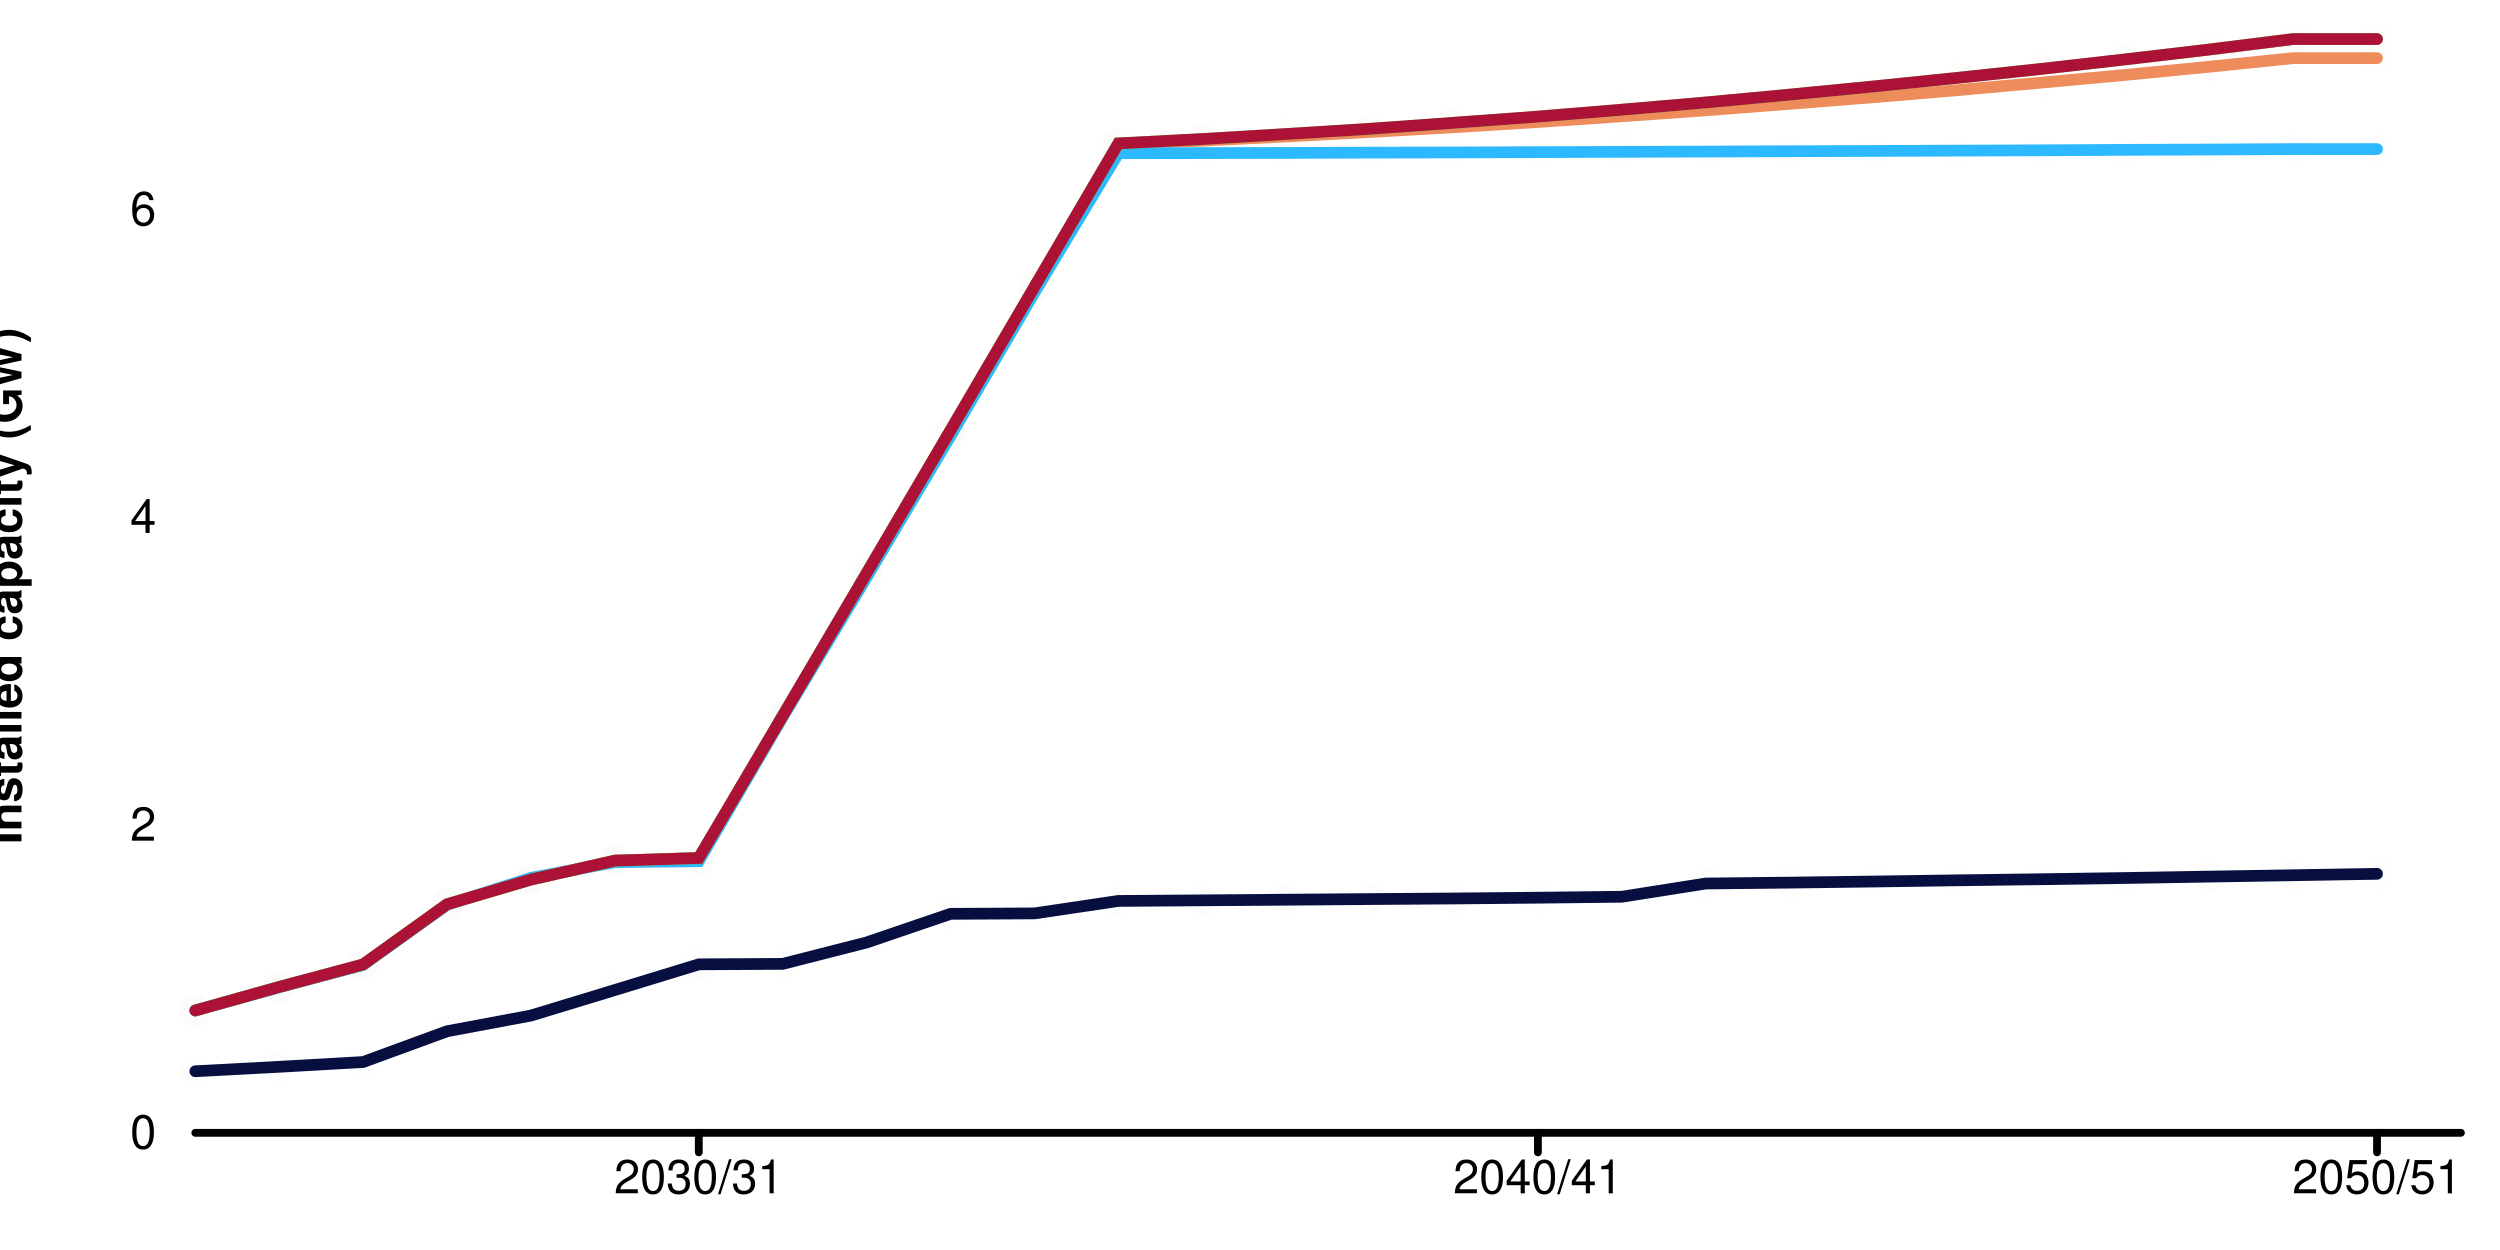
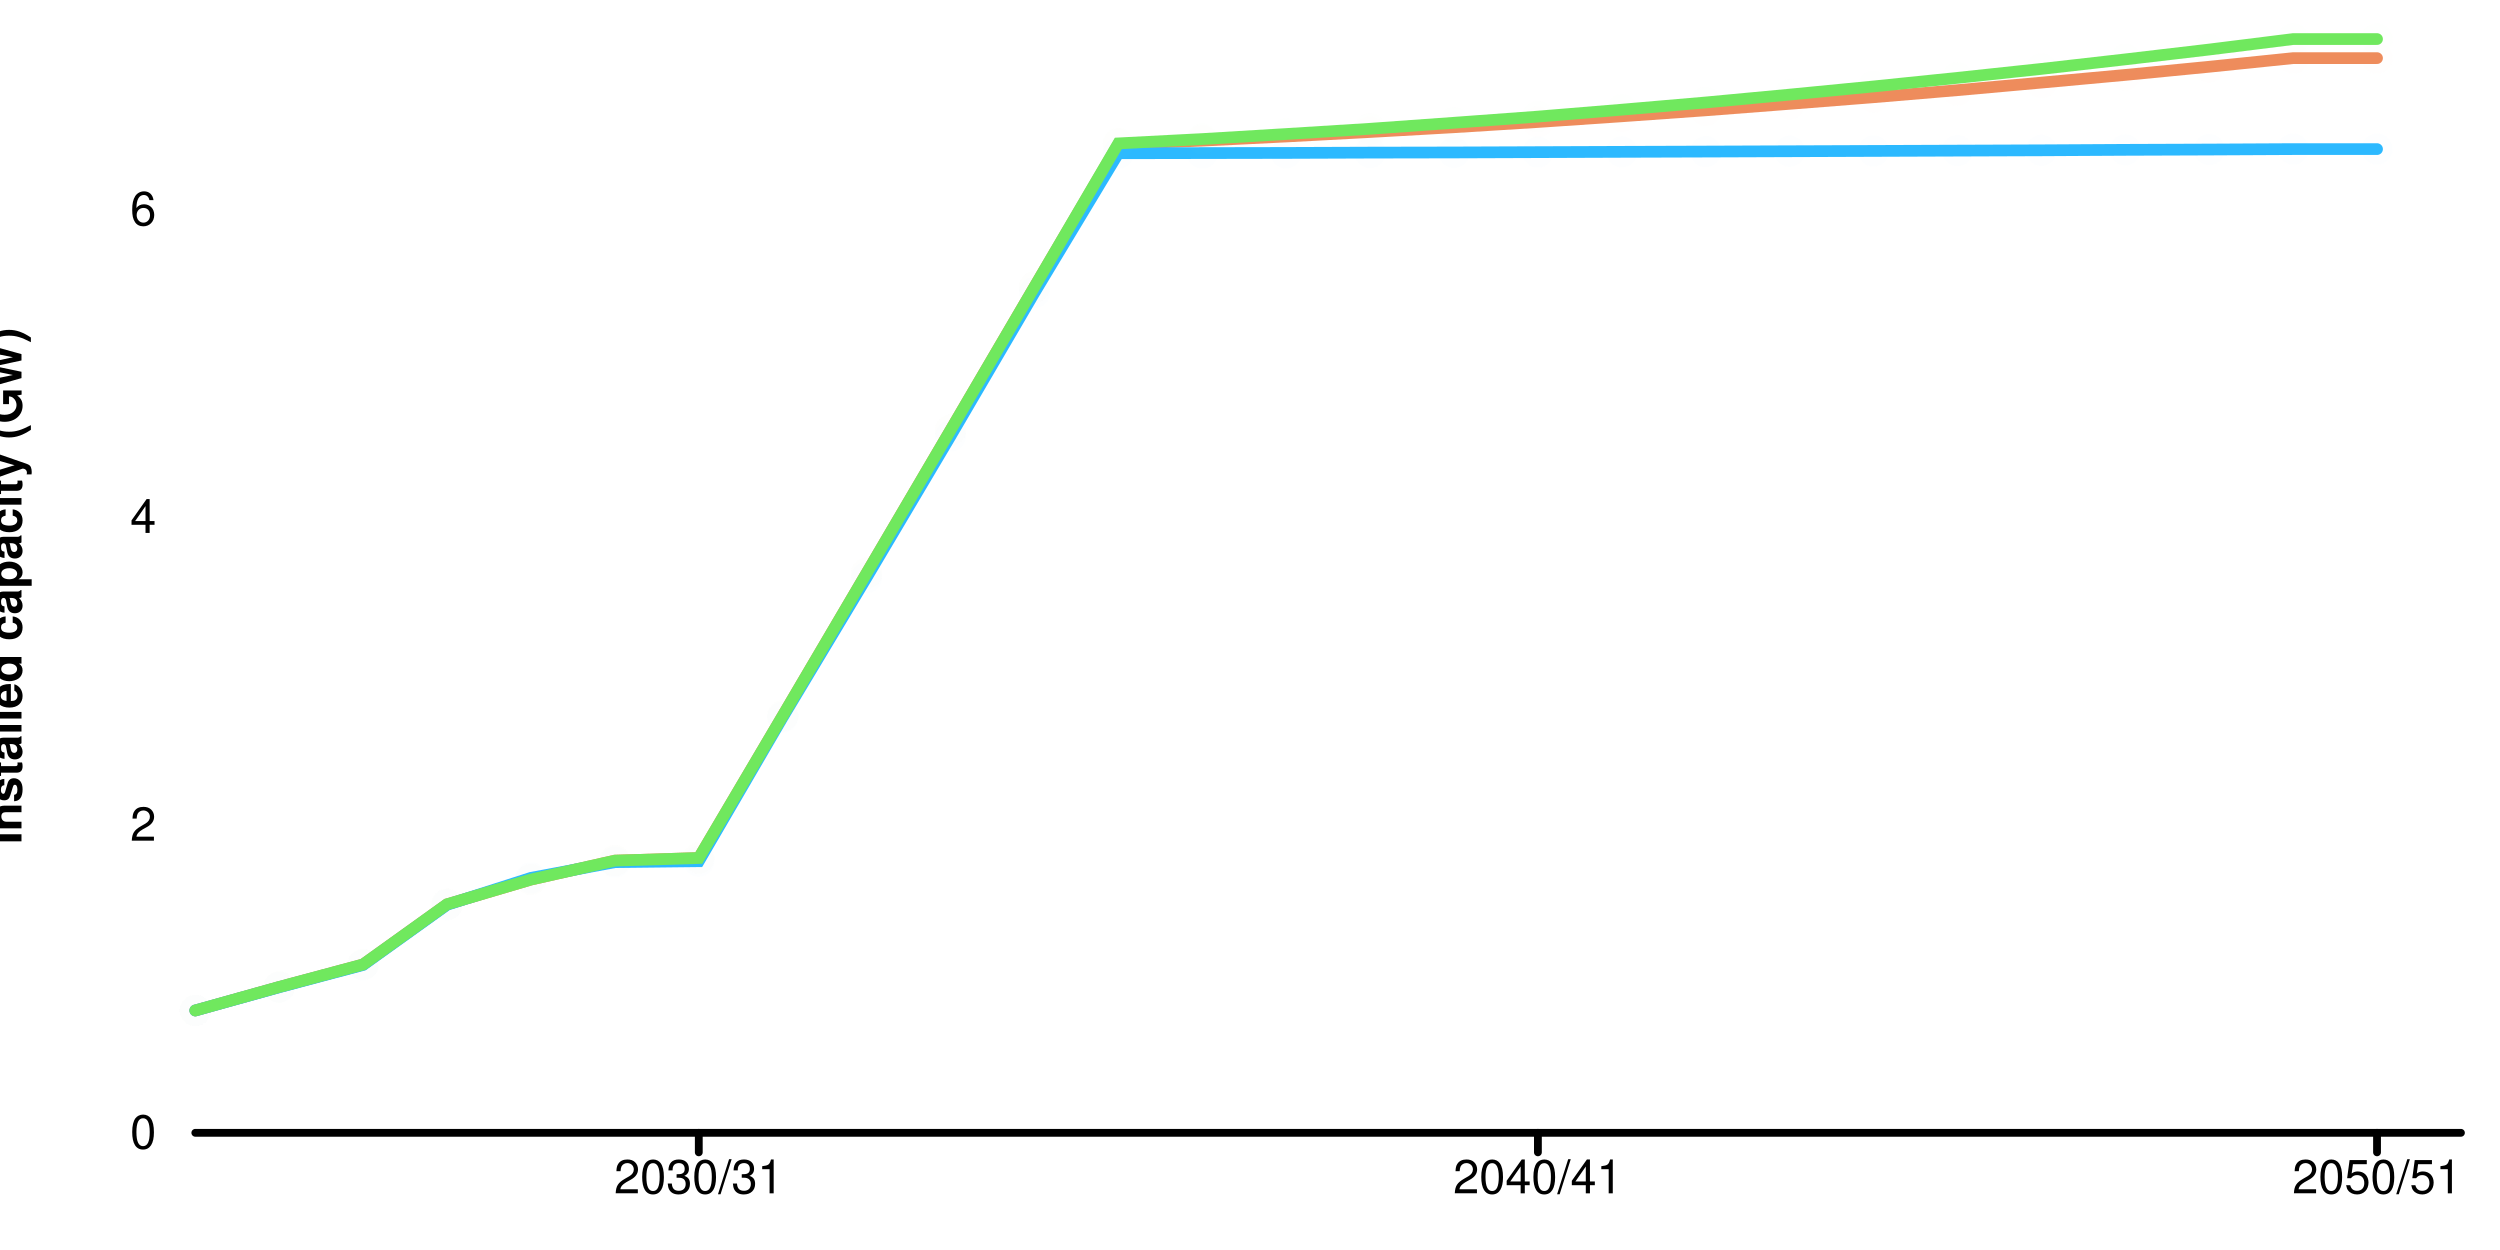
<svg xmlns="http://www.w3.org/2000/svg" width="640" height="320" viewBox="0 0 640 320" preserveAspectRatio="xMinYMin meet" overflow="visible" class="oi-chart-main" data-type="line-chart">
  <defs>
    <style>
	.series path.line { fill-opacity: 0; }
	.series path.line.dotted { stroke-dasharray: 12 20 }
	.series:hover path.line, .series.on path.line { stroke-width: 5; }
	.series .marker { opacity:0.01; }
	.series:hover .marker, .series.active .marker, .series .marker.selected { opacity:1!important; }
	.series .marker:hover, .series .marker.on { r: 6px!important; fill: black; }
	.grid { font-family: "Helvetica Neue",Helvetica,Arial,"Lucida Grande",sans-serif; }
	.grid line { stroke: rgb(0,0,0); stroke-width: 2; stroke-linecap: round; }
	.grid.grid-x text { text-anchor: middle; dominant-baseline: hanging; transform: translateY(10px); }
	.grid.grid-y text { text-anchor: end; dominant-baseline: middle; transform: translateX(-10px); }
	</style>
  </defs>
  <g class="grid grid-y">
    <line x1="50" y1="290" x2="630" y2="290" data-left="50" />
    <text x="50" y="290" text-anchor="end">0</text>
    <text x="50" y="211.216" text-anchor="end">2</text>
    <text x="50" y="132.431" text-anchor="end">4</text>
    <text x="50" y="53.647" text-anchor="end">6</text>
    <text style="text-anchor:middle;dominant-baseline:hanging;font-weight:bold;transform: translateY(150px) rotate(-90deg);">Installed capacity (GW)</text>
  </g>
  <g class="grid grid-x">
    <line class="tick" x1="178.889" y1="290" x2="178.889" y2="295" />
    <text x="178.889" y="290" text-anchor="middle">2030/31</text>
    <line class="tick" x1="393.704" y1="290" x2="393.704" y2="295" />
    <text x="393.704" y="290" text-anchor="middle">2040/41</text>
    <line class="tick" x1="608.519" y1="290" x2="608.519" y2="295" />
    <text x="608.519" y="290" text-anchor="middle">2050/51</text>
    <text style="text-anchor:middle;dominant-baseline:hanging;font-weight:bold;transform: translateY(150px) rotate(-90deg);" />
  </g>
  <g class="data-layer" role="table">
    <g data-scenario="electric-engagement" class="series series-1" tabindex="0" role="row" aria-label="Series: Electric Engagement" data-series="1">
      <path d="M 50.00,258.68L 71.48,252.66L 92.96,246.90L 114.44,231.50L 135.93,225.16L 157.41,220.32L 178.89,219.65L 200.37,183.25L 221.85,146.73L 243.33,110.14L 264.81,73.46L 286.30,36.90L 307.78,36.00L 329.26,34.94L 350.74,33.79L 372.22,32.57L 393.70,31.23L 415.19,29.77L 436.67,28.24L 458.15,26.58L 479.63,24.89L 501.11,23.08L 522.59,21.15L 544.07,19.18L 565.56,17.09L 587.04,14.88L 608.52,14.88" id="Electric Engagement" class="line" stroke="#EE8C5C" stroke-width="3" stroke-linecap="round" />
      <circle class="marker" cx="50.00" cy="258.68" data-y="0.795" data-x="2024/25" data-i="0" data-series="1" r="4" fill="#EE8C5C" roll="cell" />
      <circle class="marker" cx="71.48" cy="252.66" data-y="0.948" data-x="2025/26" data-i="1" data-series="1" r="4" fill="#EE8C5C" roll="cell" />
      <circle class="marker" cx="92.96" cy="246.90" data-y="1.094" data-x="2026/27" data-i="2" data-series="1" r="4" fill="#EE8C5C" roll="cell" />
      <circle class="marker" cx="114.44" cy="231.50" data-y="1.485" data-x="2027/28" data-i="3" data-series="1" r="4" fill="#EE8C5C" roll="cell" />
      <circle class="marker" cx="135.93" cy="225.16" data-y="1.646" data-x="2028/29" data-i="4" data-series="1" r="4" fill="#EE8C5C" roll="cell" />
      <circle class="marker" cx="157.41" cy="220.32" data-y="1.769" data-x="2029/30" data-i="5" data-series="1" r="4" fill="#EE8C5C" roll="cell" />
      <circle class="marker" cx="178.89" cy="219.65" data-y="1.786" data-x="2030/31" data-i="6" data-series="1" r="4" fill="#EE8C5C" roll="cell" />
      <circle class="marker" cx="200.37" cy="183.25" data-y="2.710" data-x="2031/32" data-i="7" data-series="1" r="4" fill="#EE8C5C" roll="cell" />
      <circle class="marker" cx="221.85" cy="146.73" data-y="3.637" data-x="2032/33" data-i="8" data-series="1" r="4" fill="#EE8C5C" roll="cell" />
      <circle class="marker" cx="243.33" cy="110.14" data-y="4.566" data-x="2033/34" data-i="9" data-series="1" r="4" fill="#EE8C5C" roll="cell" />
      <circle class="marker" cx="264.81" cy="73.46" data-y="5.497" data-x="2034/35" data-i="10" data-series="1" r="4" fill="#EE8C5C" roll="cell" />
      <circle class="marker" cx="286.30" cy="36.90" data-y="6.425" data-x="2035/36" data-i="11" data-series="1" r="4" fill="#EE8C5C" roll="cell" />
      <circle class="marker" cx="307.78" cy="36.00" data-y="6.448" data-x="2036/37" data-i="12" data-series="1" r="4" fill="#EE8C5C" roll="cell" />
      <circle class="marker" cx="329.26" cy="34.94" data-y="6.475" data-x="2037/38" data-i="13" data-series="1" r="4" fill="#EE8C5C" roll="cell" />
      <circle class="marker" cx="350.74" cy="33.79" data-y="6.504" data-x="2038/39" data-i="14" data-series="1" r="4" fill="#EE8C5C" roll="cell" />
      <circle class="marker" cx="372.22" cy="32.57" data-y="6.535" data-x="2039/40" data-i="15" data-series="1" r="4" fill="#EE8C5C" roll="cell" />
      <circle class="marker" cx="393.70" cy="31.23" data-y="6.569" data-x="2040/41" data-i="16" data-series="1" r="4" fill="#EE8C5C" roll="cell" />
      <circle class="marker" cx="415.19" cy="29.77" data-y="6.606" data-x="2041/42" data-i="17" data-series="1" r="4" fill="#EE8C5C" roll="cell" />
      <circle class="marker" cx="436.67" cy="28.24" data-y="6.645" data-x="2042/43" data-i="18" data-series="1" r="4" fill="#EE8C5C" roll="cell" />
      <circle class="marker" cx="458.15" cy="26.58" data-y="6.687" data-x="2043/44" data-i="19" data-series="1" r="4" fill="#EE8C5C" roll="cell" />
      <circle class="marker" cx="479.63" cy="24.89" data-y="6.730" data-x="2044/45" data-i="20" data-series="1" r="4" fill="#EE8C5C" roll="cell" />
      <circle class="marker" cx="501.11" cy="23.08" data-y="6.776" data-x="2045/46" data-i="21" data-series="1" r="4" fill="#EE8C5C" roll="cell" />
      <circle class="marker" cx="522.59" cy="21.15" data-y="6.825" data-x="2046/47" data-i="22" data-series="1" r="4" fill="#EE8C5C" roll="cell" />
      <circle class="marker" cx="544.07" cy="19.18" data-y="6.875" data-x="2047/48" data-i="23" data-series="1" r="4" fill="#EE8C5C" roll="cell" />
      <circle class="marker" cx="565.56" cy="17.09" data-y="6.928" data-x="2048/49" data-i="24" data-series="1" r="4" fill="#EE8C5C" roll="cell" />
      <circle class="marker" cx="587.04" cy="14.88" data-y="6.984" data-x="2049/50" data-i="25" data-series="1" r="4" fill="#EE8C5C" roll="cell" />
      <circle class="marker" cx="608.52" cy="14.88" data-y="6.984" data-x="2050/51" data-i="26" data-series="1" r="4" fill="#EE8C5C" roll="cell" />
    </g>
    <g data-scenario="hydrogen-evolution" class="series series-2" tabindex="0" role="row" aria-label="Series: Hydrogen Evolution" data-series="2">
      <path d="M 50.00,258.68L 71.48,252.73L 92.96,247.02L 114.44,231.62L 135.93,224.73L 157.41,220.71L 178.89,220.47L 200.37,183.60L 221.85,147.83L 243.33,111.63L 264.81,74.92L 286.30,39.23L 307.78,39.19L 329.26,39.15L 350.74,39.07L 372.22,39.03L 393.70,38.95L 415.19,38.87L 436.67,38.80L 458.15,38.72L 479.63,38.64L 501.11,38.56L 522.59,38.48L 544.07,38.36L 565.56,38.28L 587.04,38.17L 608.52,38.17" id="Hydrogen Evolution" class="line" stroke="#2CB9FF" stroke-width="3" stroke-linecap="round" />
      <circle class="marker" cx="50.00" cy="258.68" data-y="0.795" data-x="2024/25" data-i="0" data-series="2" r="4" fill="#2CB9FF" roll="cell" />
      <circle class="marker" cx="71.48" cy="252.73" data-y="0.946" data-x="2025/26" data-i="1" data-series="2" r="4" fill="#2CB9FF" roll="cell" />
      <circle class="marker" cx="92.96" cy="247.02" data-y="1.091" data-x="2026/27" data-i="2" data-series="2" r="4" fill="#2CB9FF" roll="cell" />
      <circle class="marker" cx="114.44" cy="231.62" data-y="1.482" data-x="2027/28" data-i="3" data-series="2" r="4" fill="#2CB9FF" roll="cell" />
      <circle class="marker" cx="135.93" cy="224.73" data-y="1.657" data-x="2028/29" data-i="4" data-series="2" r="4" fill="#2CB9FF" roll="cell" />
      <circle class="marker" cx="157.41" cy="220.71" data-y="1.759" data-x="2029/30" data-i="5" data-series="2" r="4" fill="#2CB9FF" roll="cell" />
      <circle class="marker" cx="178.89" cy="220.47" data-y="1.765" data-x="2030/31" data-i="6" data-series="2" r="4" fill="#2CB9FF" roll="cell" />
      <circle class="marker" cx="200.37" cy="183.60" data-y="2.701" data-x="2031/32" data-i="7" data-series="2" r="4" fill="#2CB9FF" roll="cell" />
      <circle class="marker" cx="221.85" cy="147.83" data-y="3.609" data-x="2032/33" data-i="8" data-series="2" r="4" fill="#2CB9FF" roll="cell" />
      <circle class="marker" cx="243.33" cy="111.63" data-y="4.528" data-x="2033/34" data-i="9" data-series="2" r="4" fill="#2CB9FF" roll="cell" />
      <circle class="marker" cx="264.81" cy="74.92" data-y="5.460" data-x="2034/35" data-i="10" data-series="2" r="4" fill="#2CB9FF" roll="cell" />
      <circle class="marker" cx="286.30" cy="39.23" data-y="6.366" data-x="2035/36" data-i="11" data-series="2" r="4" fill="#2CB9FF" roll="cell" />
      <circle class="marker" cx="307.78" cy="39.19" data-y="6.367" data-x="2036/37" data-i="12" data-series="2" r="4" fill="#2CB9FF" roll="cell" />
      <circle class="marker" cx="329.26" cy="39.15" data-y="6.368" data-x="2037/38" data-i="13" data-series="2" r="4" fill="#2CB9FF" roll="cell" />
      <circle class="marker" cx="350.74" cy="39.07" data-y="6.370" data-x="2038/39" data-i="14" data-series="2" r="4" fill="#2CB9FF" roll="cell" />
      <circle class="marker" cx="372.22" cy="39.03" data-y="6.371" data-x="2039/40" data-i="15" data-series="2" r="4" fill="#2CB9FF" roll="cell" />
      <circle class="marker" cx="393.70" cy="38.95" data-y="6.373" data-x="2040/41" data-i="16" data-series="2" r="4" fill="#2CB9FF" roll="cell" />
      <circle class="marker" cx="415.19" cy="38.87" data-y="6.375" data-x="2041/42" data-i="17" data-series="2" r="4" fill="#2CB9FF" roll="cell" />
      <circle class="marker" cx="436.67" cy="38.80" data-y="6.377" data-x="2042/43" data-i="18" data-series="2" r="4" fill="#2CB9FF" roll="cell" />
      <circle class="marker" cx="458.15" cy="38.72" data-y="6.379" data-x="2043/44" data-i="19" data-series="2" r="4" fill="#2CB9FF" roll="cell" />
      <circle class="marker" cx="479.63" cy="38.64" data-y="6.381" data-x="2044/45" data-i="20" data-series="2" r="4" fill="#2CB9FF" roll="cell" />
      <circle class="marker" cx="501.11" cy="38.56" data-y="6.383" data-x="2045/46" data-i="21" data-series="2" r="4" fill="#2CB9FF" roll="cell" />
      <circle class="marker" cx="522.59" cy="38.48" data-y="6.385" data-x="2046/47" data-i="22" data-series="2" r="4" fill="#2CB9FF" roll="cell" />
      <circle class="marker" cx="544.07" cy="38.36" data-y="6.388" data-x="2047/48" data-i="23" data-series="2" r="4" fill="#2CB9FF" roll="cell" />
      <circle class="marker" cx="565.56" cy="38.28" data-y="6.390" data-x="2048/49" data-i="24" data-series="2" r="4" fill="#2CB9FF" roll="cell" />
      <circle class="marker" cx="587.04" cy="38.17" data-y="6.393" data-x="2049/50" data-i="25" data-series="2" r="4" fill="#2CB9FF" roll="cell" />
      <circle class="marker" cx="608.52" cy="38.17" data-y="6.393" data-x="2050/51" data-i="26" data-series="2" r="4" fill="#2CB9FF" roll="cell" />
    </g>
    <g data-scenario="holistic-transition" class="series series-3" tabindex="0" role="row" aria-label="Series: Holistic Transition" data-series="3">
      <path d="M 50.00,258.68L 71.48,252.66L 92.96,246.90L 114.44,231.50L 135.93,225.16L 157.41,220.32L 178.89,219.65L 200.37,183.25L 221.85,146.73L 243.33,110.14L 264.81,73.46L 286.30,36.71L 307.78,35.60L 329.26,34.31L 350.74,32.97L 372.22,31.43L 393.70,29.85L 415.19,28.08L 436.67,26.23L 458.15,24.22L 479.63,22.13L 501.11,19.93L 522.59,17.64L 544.07,15.20L 565.56,12.68L 587.04,10.00L 608.52,10.00" id="Holistic Transition" class="line" stroke="#70E85E" stroke-width="3" stroke-linecap="round" />
      <circle class="marker" cx="50.00" cy="258.68" data-y="0.795" data-x="2024/25" data-i="0" data-series="3" r="4" fill="#70E85E" roll="cell" />
      <circle class="marker" cx="71.48" cy="252.66" data-y="0.948" data-x="2025/26" data-i="1" data-series="3" r="4" fill="#70E85E" roll="cell" />
      <circle class="marker" cx="92.96" cy="246.90" data-y="1.094" data-x="2026/27" data-i="2" data-series="3" r="4" fill="#70E85E" roll="cell" />
      <circle class="marker" cx="114.44" cy="231.50" data-y="1.485" data-x="2027/28" data-i="3" data-series="3" r="4" fill="#70E85E" roll="cell" />
      <circle class="marker" cx="135.93" cy="225.16" data-y="1.646" data-x="2028/29" data-i="4" data-series="3" r="4" fill="#70E85E" roll="cell" />
      <circle class="marker" cx="157.41" cy="220.32" data-y="1.769" data-x="2029/30" data-i="5" data-series="3" r="4" fill="#70E85E" roll="cell" />
      <circle class="marker" cx="178.89" cy="219.65" data-y="1.786" data-x="2030/31" data-i="6" data-series="3" r="4" fill="#70E85E" roll="cell" />
      <circle class="marker" cx="200.37" cy="183.25" data-y="2.710" data-x="2031/32" data-i="7" data-series="3" r="4" fill="#70E85E" roll="cell" />
      <circle class="marker" cx="221.85" cy="146.73" data-y="3.637" data-x="2032/33" data-i="8" data-series="3" r="4" fill="#70E85E" roll="cell" />
      <circle class="marker" cx="243.33" cy="110.14" data-y="4.566" data-x="2033/34" data-i="9" data-series="3" r="4" fill="#70E85E" roll="cell" />
      <circle class="marker" cx="264.81" cy="73.46" data-y="5.497" data-x="2034/35" data-i="10" data-series="3" r="4" fill="#70E85E" roll="cell" />
      <circle class="marker" cx="286.30" cy="36.71" data-y="6.430" data-x="2035/36" data-i="11" data-series="3" r="4" fill="#70E85E" roll="cell" />
      <circle class="marker" cx="307.78" cy="35.60" data-y="6.458" data-x="2036/37" data-i="12" data-series="3" r="4" fill="#70E85E" roll="cell" />
      <circle class="marker" cx="329.26" cy="34.31" data-y="6.491" data-x="2037/38" data-i="13" data-series="3" r="4" fill="#70E85E" roll="cell" />
      <circle class="marker" cx="350.74" cy="32.97" data-y="6.525" data-x="2038/39" data-i="14" data-series="3" r="4" fill="#70E85E" roll="cell" />
      <circle class="marker" cx="372.22" cy="31.43" data-y="6.564" data-x="2039/40" data-i="15" data-series="3" r="4" fill="#70E85E" roll="cell" />
      <circle class="marker" cx="393.70" cy="29.85" data-y="6.604" data-x="2040/41" data-i="16" data-series="3" r="4" fill="#70E85E" roll="cell" />
      <circle class="marker" cx="415.19" cy="28.08" data-y="6.649" data-x="2041/42" data-i="17" data-series="3" r="4" fill="#70E85E" roll="cell" />
      <circle class="marker" cx="436.67" cy="26.23" data-y="6.696" data-x="2042/43" data-i="18" data-series="3" r="4" fill="#70E85E" roll="cell" />
      <circle class="marker" cx="458.15" cy="24.22" data-y="6.747" data-x="2043/44" data-i="19" data-series="3" r="4" fill="#70E85E" roll="cell" />
      <circle class="marker" cx="479.63" cy="22.13" data-y="6.800" data-x="2044/45" data-i="20" data-series="3" r="4" fill="#70E85E" roll="cell" />
      <circle class="marker" cx="501.11" cy="19.93" data-y="6.856" data-x="2045/46" data-i="21" data-series="3" r="4" fill="#70E85E" roll="cell" />
      <circle class="marker" cx="522.59" cy="17.64" data-y="6.914" data-x="2046/47" data-i="22" data-series="3" r="4" fill="#70E85E" roll="cell" />
      <circle class="marker" cx="544.07" cy="15.20" data-y="6.976" data-x="2047/48" data-i="23" data-series="3" r="4" fill="#70E85E" roll="cell" />
      <circle class="marker" cx="565.56" cy="12.68" data-y="7.040" data-x="2048/49" data-i="24" data-series="3" r="4" fill="#70E85E" roll="cell" />
      <circle class="marker" cx="587.04" cy="10.00" data-y="7.108" data-x="2049/50" data-i="25" data-series="3" r="4" fill="#70E85E" roll="cell" />
      <circle class="marker" cx="608.52" cy="10.00" data-y="7.108" data-x="2050/51" data-i="26" data-series="3" r="4" fill="#70E85E" roll="cell" />
    </g>
-     <g data-scenario="npg-reference-scenario" class="series series-4" tabindex="0" role="row" aria-label="Series: NPg Reference Scenario" data-series="4">
-       <path d="M 50.00,258.68L 71.48,252.66L 92.96,246.90L 114.44,231.50L 135.93,225.16L 157.41,220.32L 178.89,219.65L 200.37,183.25L 221.85,146.73L 243.33,110.14L 264.81,73.46L 286.30,36.71L 307.78,35.60L 329.26,34.31L 350.74,32.97L 372.22,31.43L 393.70,29.85L 415.19,28.08L 436.67,26.23L 458.15,24.22L 479.63,22.13L 501.11,19.93L 522.59,17.64L 544.07,15.20L 565.56,12.68L 587.04,10.00L 608.52,10.00" id="NPg Reference Scenario" class="line" stroke="#ab1236" stroke-width="3" stroke-linecap="round" />
-       <circle class="marker" cx="50.00" cy="258.68" data-y="0.795" data-x="2024/25" data-i="0" data-series="4" r="4" fill="#ab1236" roll="cell" />
-       <circle class="marker" cx="71.48" cy="252.66" data-y="0.948" data-x="2025/26" data-i="1" data-series="4" r="4" fill="#ab1236" roll="cell" />
-       <circle class="marker" cx="92.96" cy="246.90" data-y="1.094" data-x="2026/27" data-i="2" data-series="4" r="4" fill="#ab1236" roll="cell" />
-       <circle class="marker" cx="114.44" cy="231.50" data-y="1.485" data-x="2027/28" data-i="3" data-series="4" r="4" fill="#ab1236" roll="cell" />
-       <circle class="marker" cx="135.93" cy="225.16" data-y="1.646" data-x="2028/29" data-i="4" data-series="4" r="4" fill="#ab1236" roll="cell" />
-       <circle class="marker" cx="157.41" cy="220.32" data-y="1.769" data-x="2029/30" data-i="5" data-series="4" r="4" fill="#ab1236" roll="cell" />
-       <circle class="marker" cx="178.89" cy="219.65" data-y="1.786" data-x="2030/31" data-i="6" data-series="4" r="4" fill="#ab1236" roll="cell" />
-       <circle class="marker" cx="200.37" cy="183.25" data-y="2.710" data-x="2031/32" data-i="7" data-series="4" r="4" fill="#ab1236" roll="cell" />
-       <circle class="marker" cx="221.85" cy="146.73" data-y="3.637" data-x="2032/33" data-i="8" data-series="4" r="4" fill="#ab1236" roll="cell" />
-       <circle class="marker" cx="243.33" cy="110.14" data-y="4.566" data-x="2033/34" data-i="9" data-series="4" r="4" fill="#ab1236" roll="cell" />
-       <circle class="marker" cx="264.81" cy="73.46" data-y="5.497" data-x="2034/35" data-i="10" data-series="4" r="4" fill="#ab1236" roll="cell" />
-       <circle class="marker" cx="286.30" cy="36.71" data-y="6.430" data-x="2035/36" data-i="11" data-series="4" r="4" fill="#ab1236" roll="cell" />
-       <circle class="marker" cx="307.78" cy="35.60" data-y="6.458" data-x="2036/37" data-i="12" data-series="4" r="4" fill="#ab1236" roll="cell" />
-       <circle class="marker" cx="329.26" cy="34.31" data-y="6.491" data-x="2037/38" data-i="13" data-series="4" r="4" fill="#ab1236" roll="cell" />
-       <circle class="marker" cx="350.74" cy="32.97" data-y="6.525" data-x="2038/39" data-i="14" data-series="4" r="4" fill="#ab1236" roll="cell" />
-       <circle class="marker" cx="372.22" cy="31.43" data-y="6.564" data-x="2039/40" data-i="15" data-series="4" r="4" fill="#ab1236" roll="cell" />
-       <circle class="marker" cx="393.70" cy="29.85" data-y="6.604" data-x="2040/41" data-i="16" data-series="4" r="4" fill="#ab1236" roll="cell" />
-       <circle class="marker" cx="415.19" cy="28.08" data-y="6.649" data-x="2041/42" data-i="17" data-series="4" r="4" fill="#ab1236" roll="cell" />
-       <circle class="marker" cx="436.67" cy="26.23" data-y="6.696" data-x="2042/43" data-i="18" data-series="4" r="4" fill="#ab1236" roll="cell" />
-       <circle class="marker" cx="458.15" cy="24.22" data-y="6.747" data-x="2043/44" data-i="19" data-series="4" r="4" fill="#ab1236" roll="cell" />
-       <circle class="marker" cx="479.63" cy="22.13" data-y="6.800" data-x="2044/45" data-i="20" data-series="4" r="4" fill="#ab1236" roll="cell" />
-       <circle class="marker" cx="501.11" cy="19.93" data-y="6.856" data-x="2045/46" data-i="21" data-series="4" r="4" fill="#ab1236" roll="cell" />
-       <circle class="marker" cx="522.59" cy="17.64" data-y="6.914" data-x="2046/47" data-i="22" data-series="4" r="4" fill="#ab1236" roll="cell" />
-       <circle class="marker" cx="544.07" cy="15.20" data-y="6.976" data-x="2047/48" data-i="23" data-series="4" r="4" fill="#ab1236" roll="cell" />
-       <circle class="marker" cx="565.56" cy="12.68" data-y="7.040" data-x="2048/49" data-i="24" data-series="4" r="4" fill="#ab1236" roll="cell" />
-       <circle class="marker" cx="587.04" cy="10.00" data-y="7.108" data-x="2049/50" data-i="25" data-series="4" r="4" fill="#ab1236" roll="cell" />
-       <circle class="marker" cx="608.52" cy="10.00" data-y="7.108" data-x="2050/51" data-i="26" data-series="4" r="4" fill="#ab1236" roll="cell" />
-     </g>
-     <g data-scenario="falling-behind" class="series series-5" tabindex="0" role="row" aria-label="Series: Falling Behind" data-series="5">
-       <path d="M 50.00,274.24L 71.48,273.10L 92.96,271.88L 114.44,264.00L 135.93,259.98L 157.41,253.44L 178.89,246.87L 200.37,246.75L 221.85,241.27L 243.33,233.94L 264.81,233.83L 286.30,230.64L 307.78,230.48L 329.26,230.32L 350.74,230.16L 372.22,230.01L 393.70,229.81L 415.19,229.57L 436.67,226.18L 458.15,225.95L 479.63,225.67L 501.11,225.36L 522.59,225.08L 544.07,224.77L 565.56,224.41L 587.04,224.06L 608.52,223.70" id="Falling Behind" class="line" stroke="#070E40" stroke-width="3" stroke-linecap="round" />
-       <circle class="marker" cx="50.00" cy="274.24" data-y="0.400" data-x="2024/25" data-i="0" data-series="5" r="4" fill="#070E40" roll="cell" />
-       <circle class="marker" cx="71.48" cy="273.10" data-y="0.429" data-x="2025/26" data-i="1" data-series="5" r="4" fill="#070E40" roll="cell" />
-       <circle class="marker" cx="92.96" cy="271.88" data-y="0.460" data-x="2026/27" data-i="2" data-series="5" r="4" fill="#070E40" roll="cell" />
-       <circle class="marker" cx="114.44" cy="264.00" data-y="0.660" data-x="2027/28" data-i="3" data-series="5" r="4" fill="#070E40" roll="cell" />
-       <circle class="marker" cx="135.93" cy="259.98" data-y="0.762" data-x="2028/29" data-i="4" data-series="5" r="4" fill="#070E40" roll="cell" />
-       <circle class="marker" cx="157.41" cy="253.44" data-y="0.928" data-x="2029/30" data-i="5" data-series="5" r="4" fill="#070E40" roll="cell" />
-       <circle class="marker" cx="178.89" cy="246.87" data-y="1.095" data-x="2030/31" data-i="6" data-series="5" r="4" fill="#070E40" roll="cell" />
-       <circle class="marker" cx="200.37" cy="246.75" data-y="1.098" data-x="2031/32" data-i="7" data-series="5" r="4" fill="#070E40" roll="cell" />
-       <circle class="marker" cx="221.85" cy="241.27" data-y="1.237" data-x="2032/33" data-i="8" data-series="5" r="4" fill="#070E40" roll="cell" />
-       <circle class="marker" cx="243.33" cy="233.94" data-y="1.423" data-x="2033/34" data-i="9" data-series="5" r="4" fill="#070E40" roll="cell" />
-       <circle class="marker" cx="264.81" cy="233.83" data-y="1.426" data-x="2034/35" data-i="10" data-series="5" r="4" fill="#070E40" roll="cell" />
-       <circle class="marker" cx="286.30" cy="230.64" data-y="1.507" data-x="2035/36" data-i="11" data-series="5" r="4" fill="#070E40" roll="cell" />
-       <circle class="marker" cx="307.78" cy="230.48" data-y="1.511" data-x="2036/37" data-i="12" data-series="5" r="4" fill="#070E40" roll="cell" />
-       <circle class="marker" cx="329.26" cy="230.32" data-y="1.515" data-x="2037/38" data-i="13" data-series="5" r="4" fill="#070E40" roll="cell" />
-       <circle class="marker" cx="350.74" cy="230.16" data-y="1.519" data-x="2038/39" data-i="14" data-series="5" r="4" fill="#070E40" roll="cell" />
-       <circle class="marker" cx="372.22" cy="230.01" data-y="1.523" data-x="2039/40" data-i="15" data-series="5" r="4" fill="#070E40" roll="cell" />
-       <circle class="marker" cx="393.70" cy="229.81" data-y="1.528" data-x="2040/41" data-i="16" data-series="5" r="4" fill="#070E40" roll="cell" />
-       <circle class="marker" cx="415.19" cy="229.57" data-y="1.534" data-x="2041/42" data-i="17" data-series="5" r="4" fill="#070E40" roll="cell" />
-       <circle class="marker" cx="436.67" cy="226.18" data-y="1.620" data-x="2042/43" data-i="18" data-series="5" r="4" fill="#070E40" roll="cell" />
-       <circle class="marker" cx="458.15" cy="225.95" data-y="1.626" data-x="2043/44" data-i="19" data-series="5" r="4" fill="#070E40" roll="cell" />
-       <circle class="marker" cx="479.63" cy="225.67" data-y="1.633" data-x="2044/45" data-i="20" data-series="5" r="4" fill="#070E40" roll="cell" />
-       <circle class="marker" cx="501.11" cy="225.36" data-y="1.641" data-x="2045/46" data-i="21" data-series="5" r="4" fill="#070E40" roll="cell" />
-       <circle class="marker" cx="522.59" cy="225.08" data-y="1.648" data-x="2046/47" data-i="22" data-series="5" r="4" fill="#070E40" roll="cell" />
-       <circle class="marker" cx="544.07" cy="224.77" data-y="1.656" data-x="2047/48" data-i="23" data-series="5" r="4" fill="#070E40" roll="cell" />
-       <circle class="marker" cx="565.56" cy="224.41" data-y="1.665" data-x="2048/49" data-i="24" data-series="5" r="4" fill="#070E40" roll="cell" />
-       <circle class="marker" cx="587.04" cy="224.06" data-y="1.674" data-x="2049/50" data-i="25" data-series="5" r="4" fill="#070E40" roll="cell" />
-       <circle class="marker" cx="608.52" cy="223.70" data-y="1.683" data-x="2050/51" data-i="26" data-series="5" r="4" fill="#070E40" roll="cell" />
-     </g>
  </g>
</svg>
